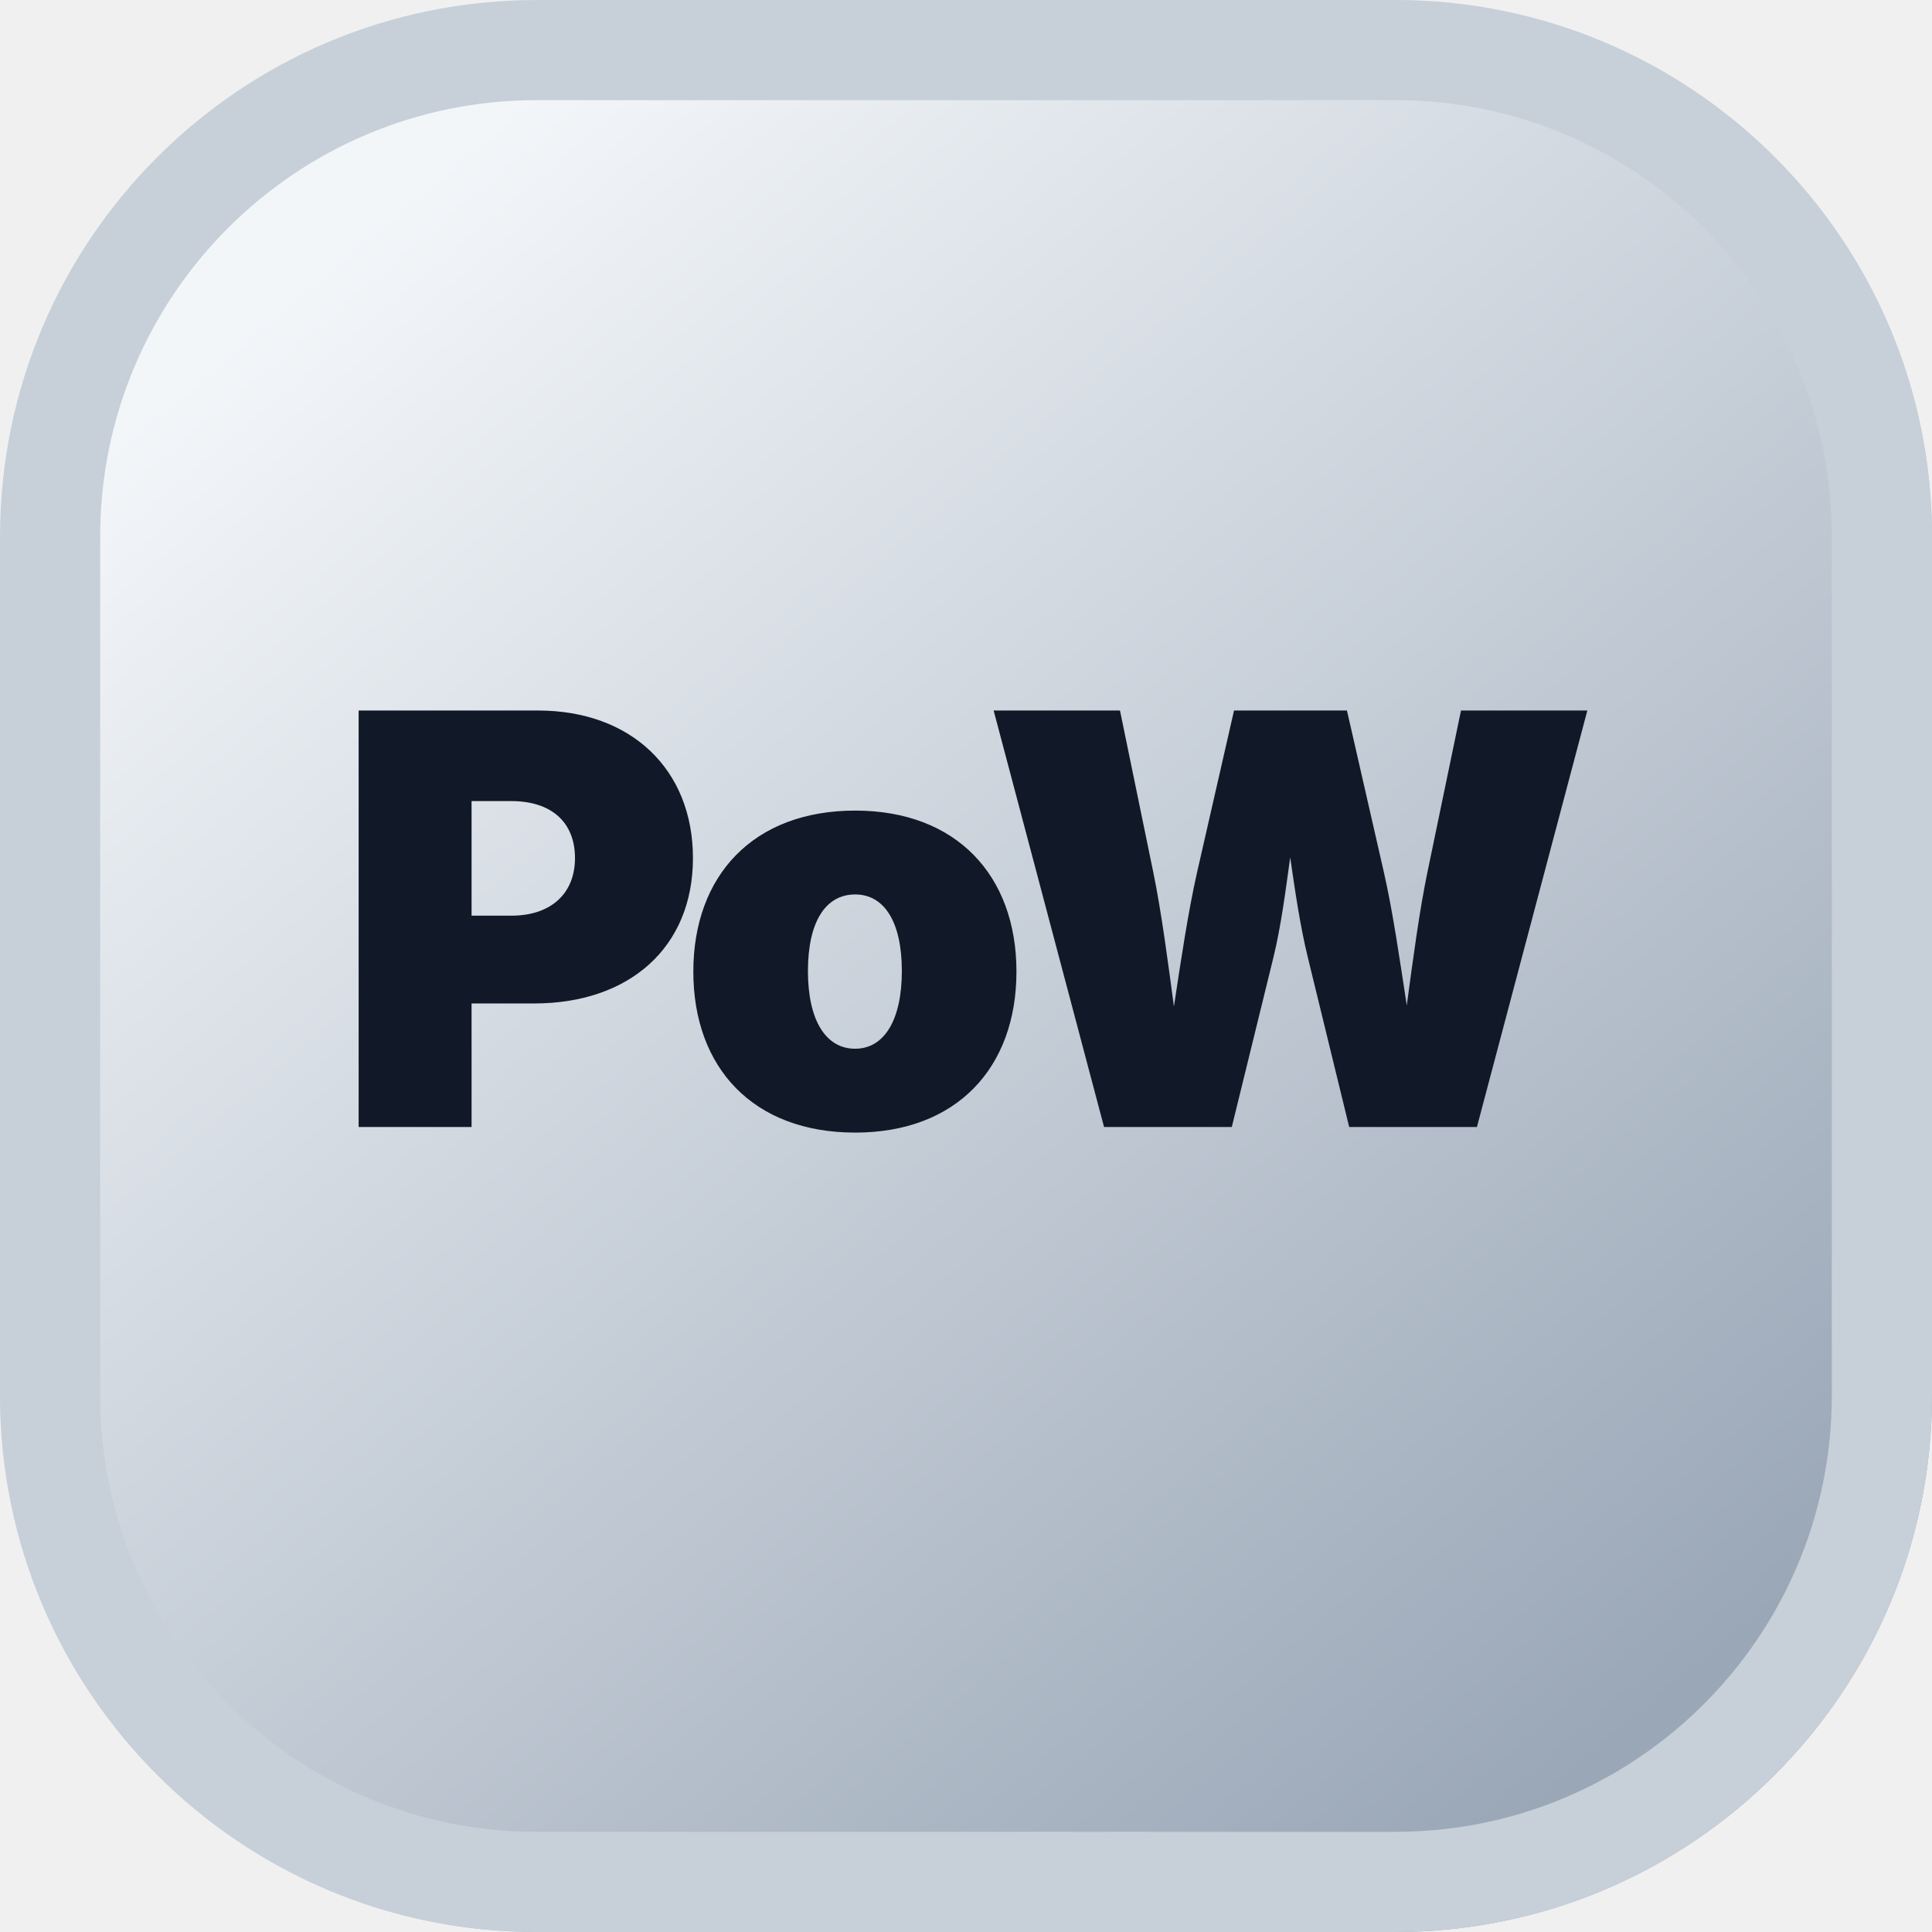
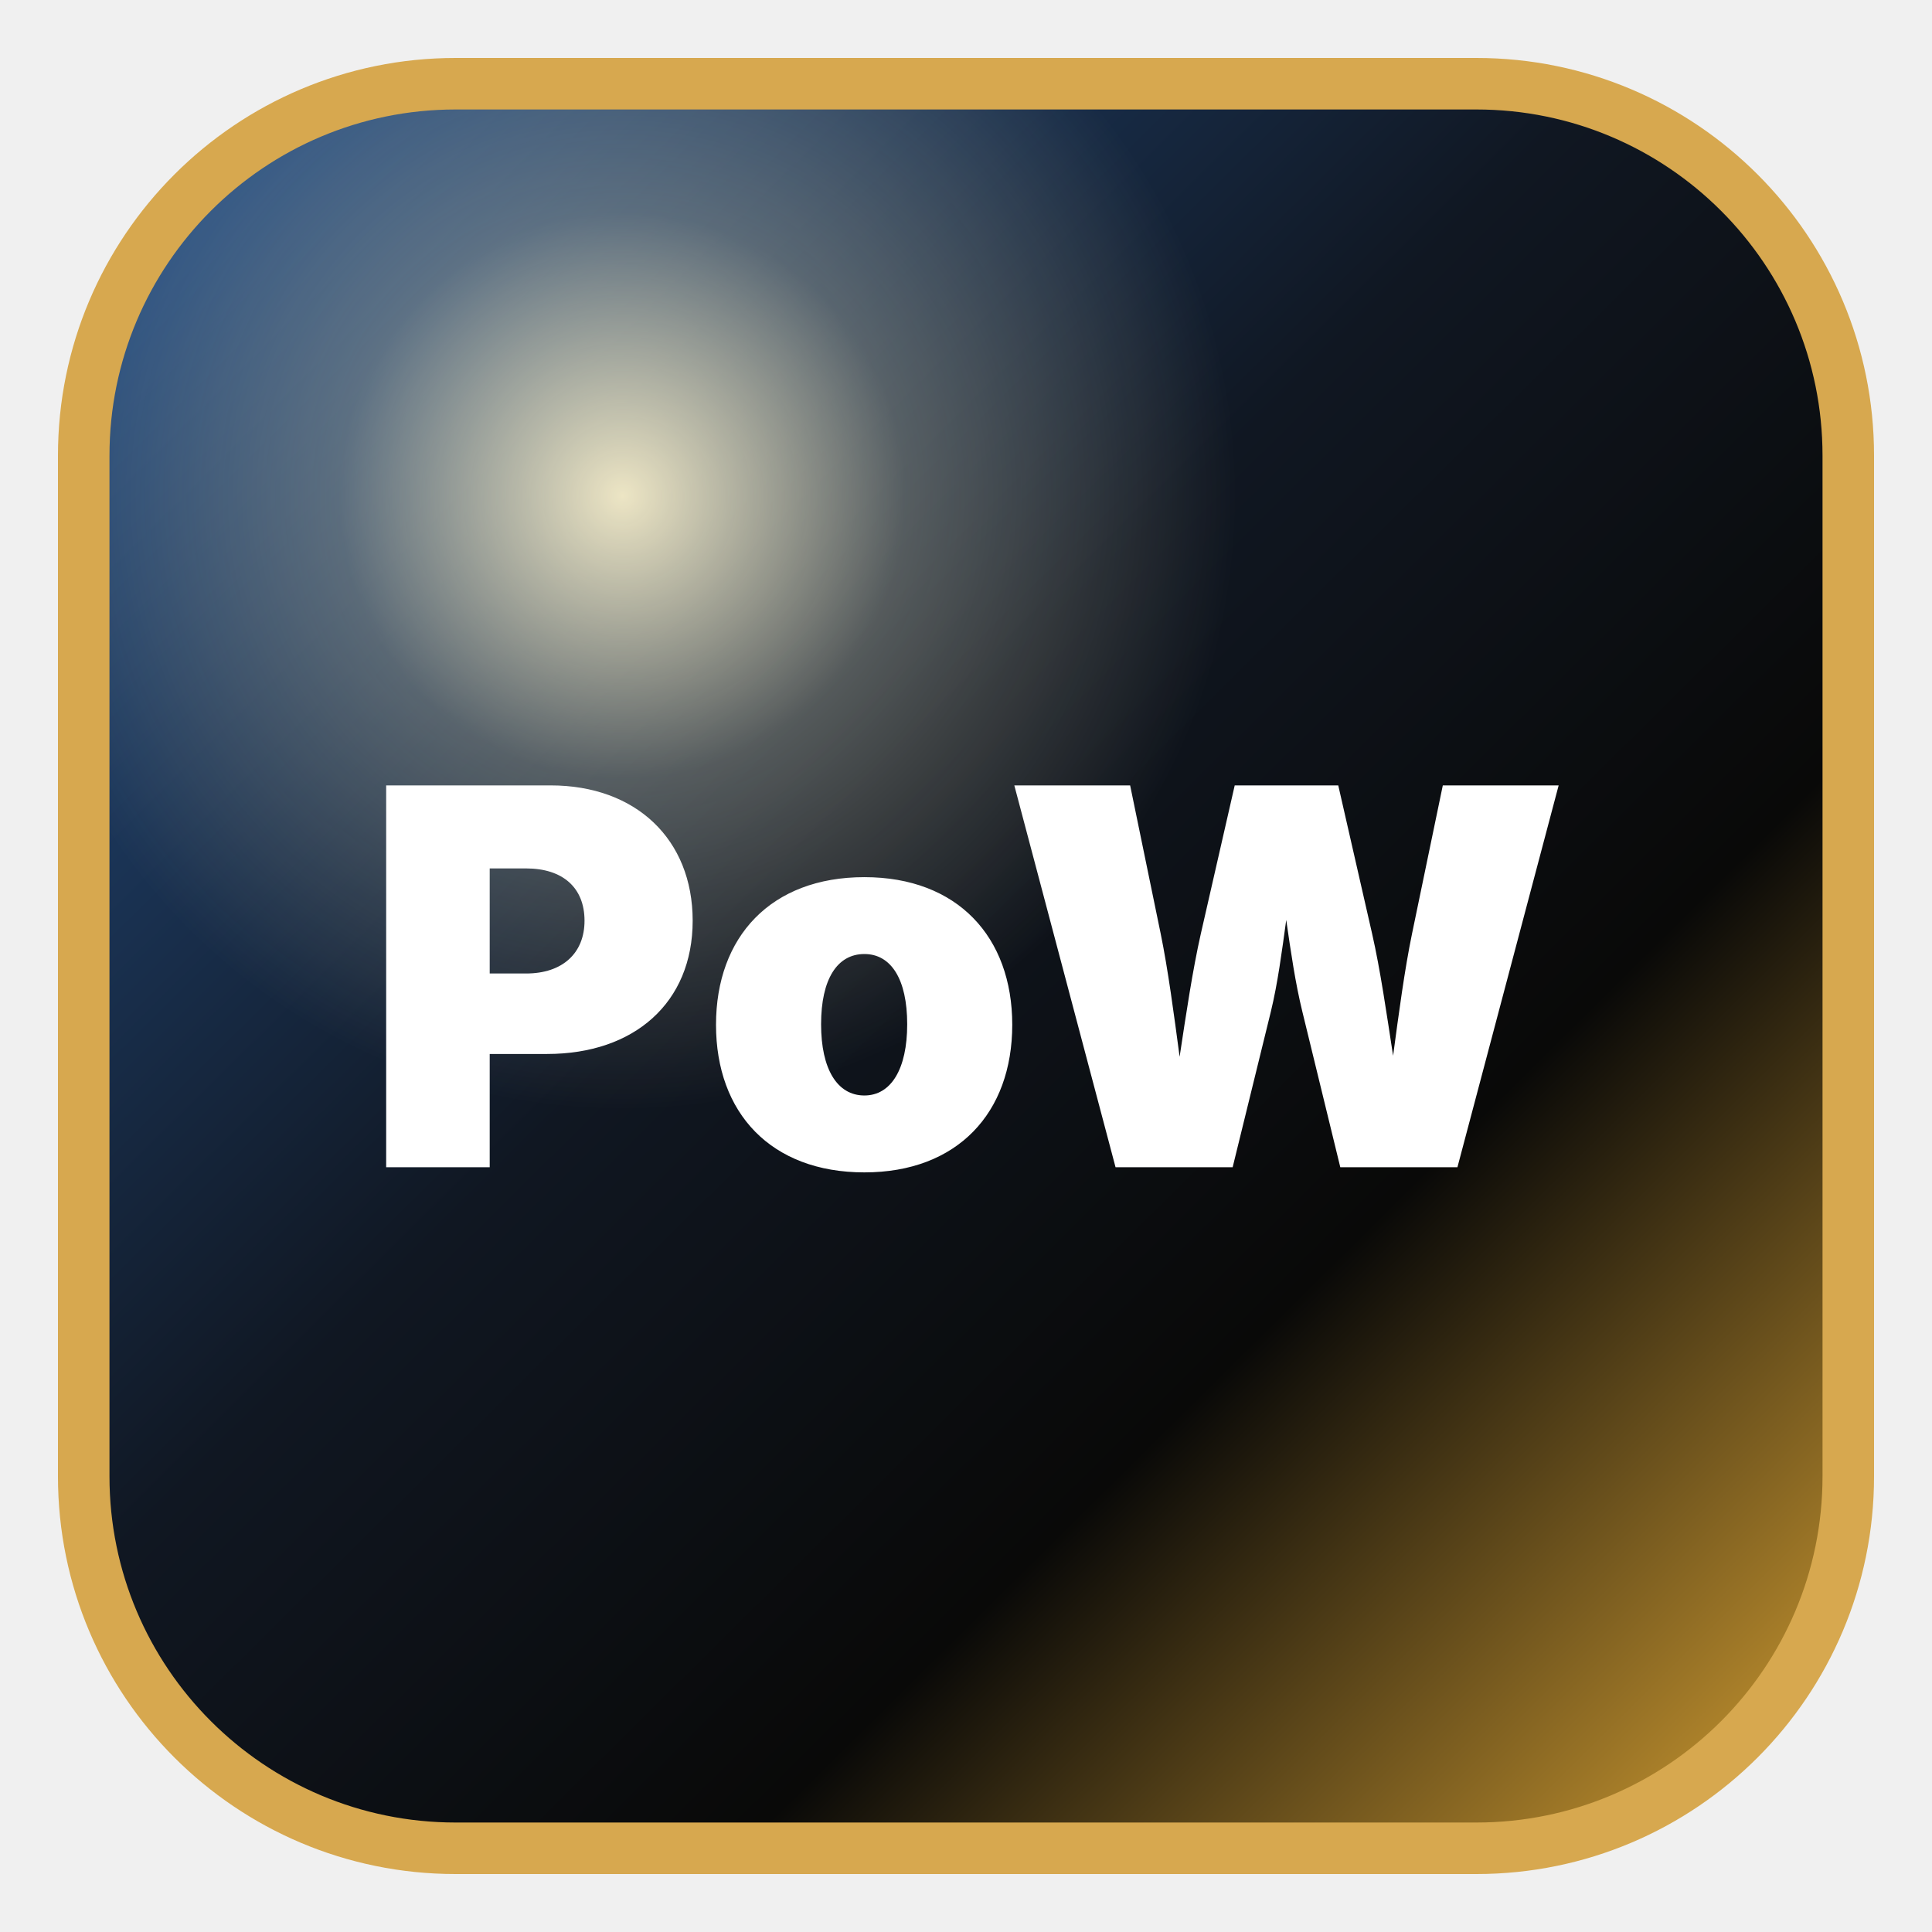
- <svg xmlns="http://www.w3.org/2000/svg" viewBox="0 0 1080 1080">
+ <svg xmlns="http://www.w3.org/2000/svg" viewBox="0 0 1200 1200" role="img" aria-label="ProofOfWork.Me">
  <defs>
-     <linearGradient id="mark" x1="200" y1="130" x2="910" y2="970" gradientUnits="userSpaceOnUse">
-       <stop stop-color="#f3f6f9" />
-       <stop offset="1" stop-color="#9aa7b7" />
+     <linearGradient id="mark" x1="96" y1="92" x2="1108" y2="1114" gradientUnits="userSpaceOnUse">
+       <stop stop-color="#244f86" />
+       <stop offset=".42" stop-color="#101722" />
+       <stop offset=".7" stop-color="#090908" />
+       <stop offset="1" stop-color="#c4932f" />
    </linearGradient>
+     <radialGradient id="lamp" cx="31%" cy="24%" r="34%">
+       <stop stop-color="#fff5cf" stop-opacity=".92" />
+       <stop offset=".46" stop-color="#fff5cf" stop-opacity=".28" />
+       <stop offset="1" stop-color="#fff5cf" stop-opacity="0" />
+     </radialGradient>
  </defs>
-   <rect width="1080" height="1080" rx="300" fill="url(#mark)" />
-   <rect x="28" y="28" width="1024" height="1024" rx="272" fill="none" stroke="#c7d0d9" stroke-width="56" />
-   <text x="540" y="630" fill="#111827" font-family="Inter, ui-sans-serif, system-ui, -apple-system, BlinkMacSystemFont, Segoe UI, sans-serif" font-size="320" font-weight="900" letter-spacing="-14" text-anchor="middle">PoW</text>
+   <rect x="48" y="48" width="1104" height="1104" rx="235" fill="url(#mark)" />
+   <rect x="48" y="48" width="1104" height="1104" rx="235" fill="url(#lamp)" />
+   <rect x="52" y="52" width="1096" height="1096" rx="231" fill="none" stroke="#d7a84f" stroke-width="32" />
+   <text x="600" y="725" fill="#ffffff" font-family="Inter, ui-sans-serif, system-ui, -apple-system, BlinkMacSystemFont, Segoe UI, sans-serif" font-size="326" font-weight="900" text-anchor="middle">PoW</text>
</svg>
